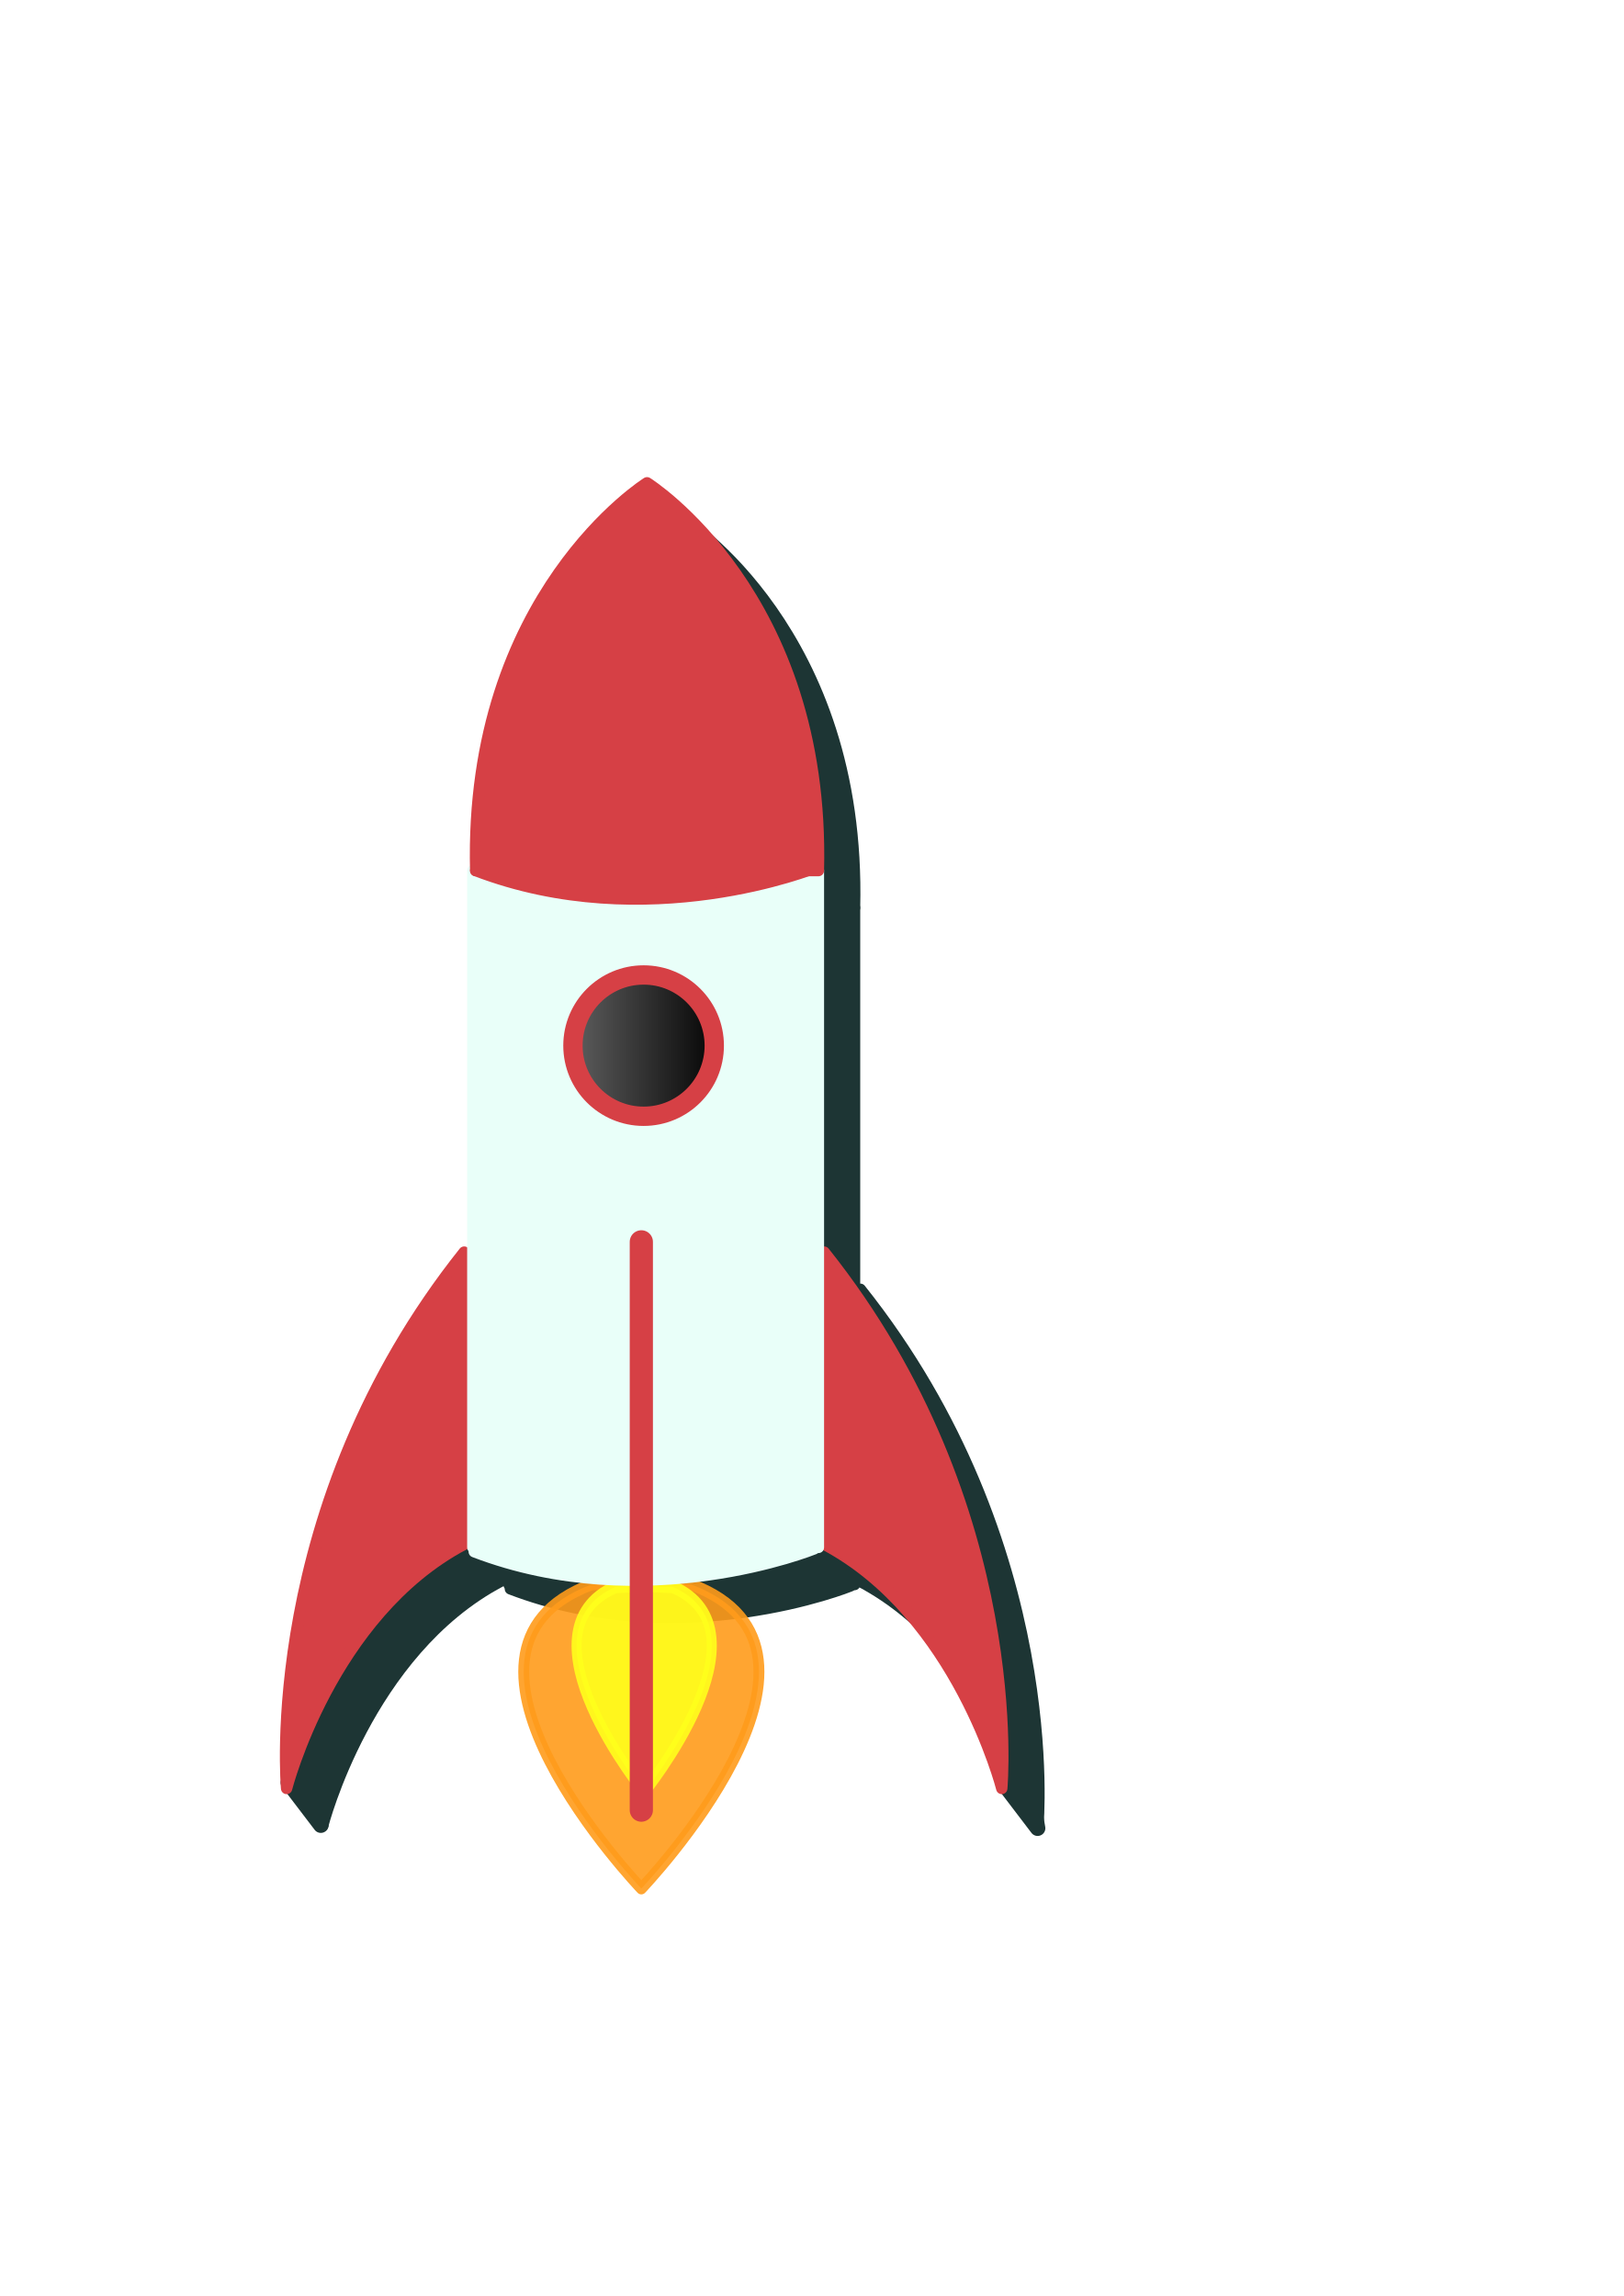
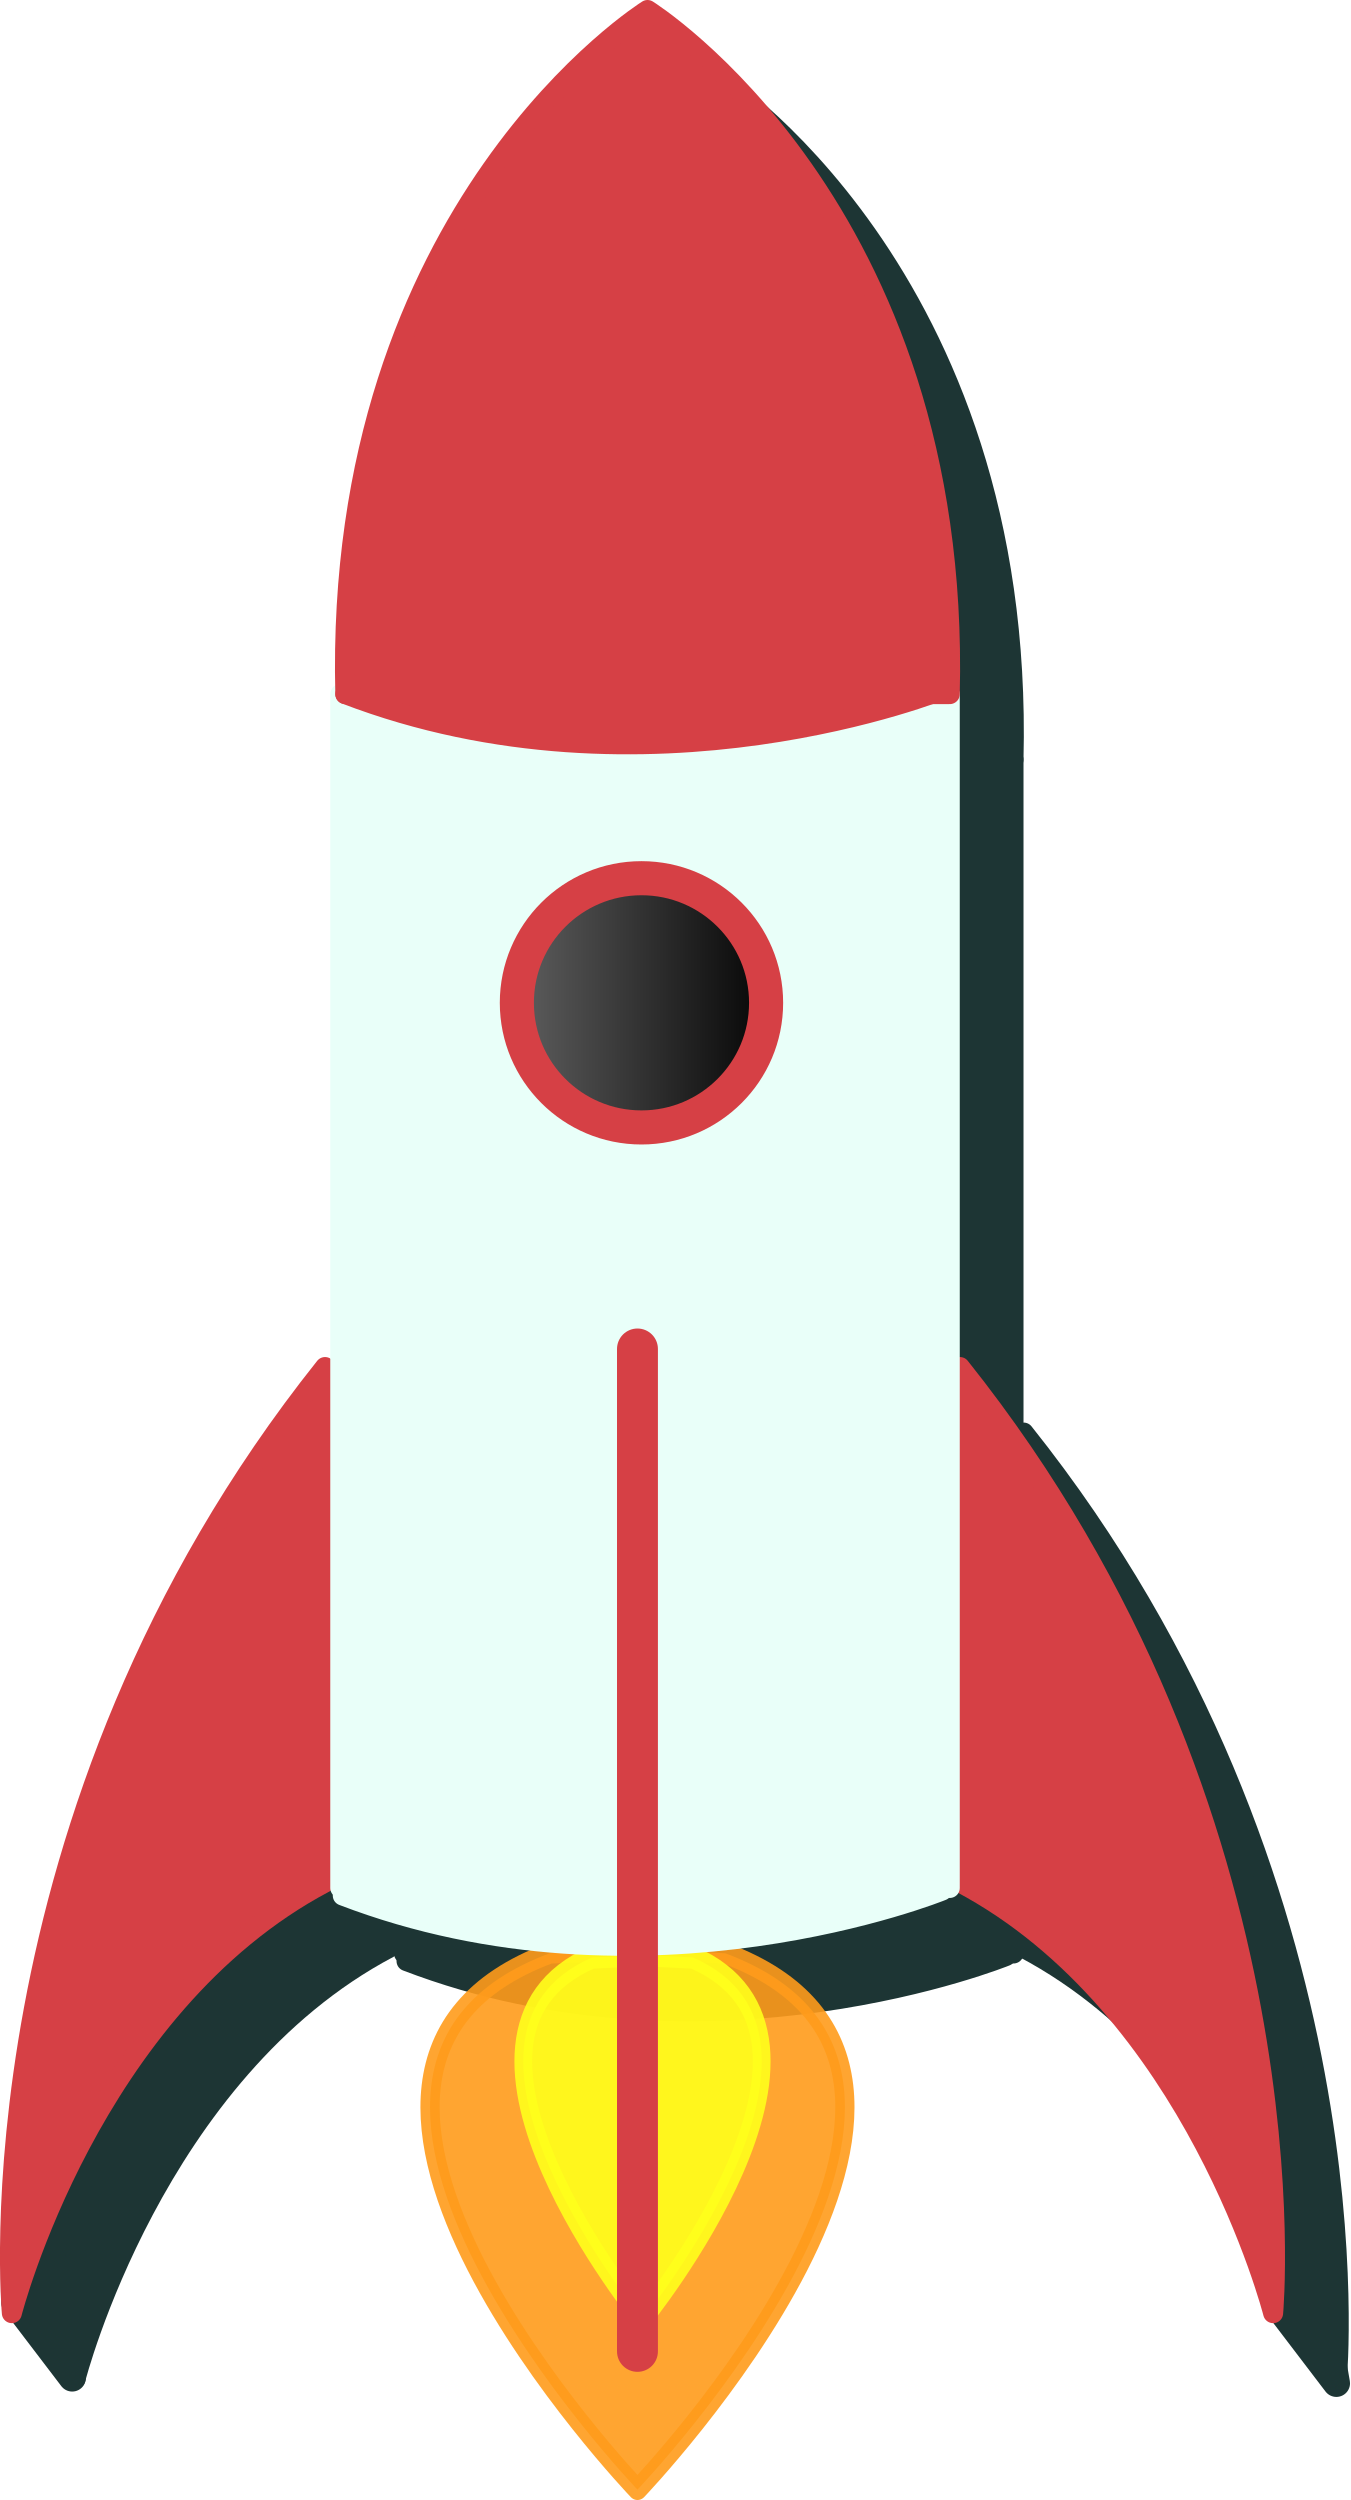
- <svg xmlns="http://www.w3.org/2000/svg" xmlns:xlink="http://www.w3.org/1999/xlink" width="210mm" height="297mm" viewBox="0 0 210 297" version="1.1" id="svg5">
+ <svg xmlns="http://www.w3.org/2000/svg" xmlns:xlink="http://www.w3.org/1999/xlink" width="99.001mm" height="183.333mm" viewBox="0 0 99.001 183.333" version="1.1" id="svg5">
  <defs id="defs2">
    <linearGradient id="linearGradient12099">
      <stop style="stop-color:#e9fff9;stop-opacity:1;" offset="0" id="stop12095" />
      <stop style="stop-color:#e9fff9;stop-opacity:1;" offset="1" id="stop12097" />
    </linearGradient>
    <linearGradient id="linearGradient6855">
      <stop style="stop-color:#646464;stop-opacity:1;" offset="0" id="stop6851" />
      <stop style="stop-color:#000000;stop-opacity:1;" offset="1" id="stop6853" />
    </linearGradient>
    <linearGradient xlink:href="#linearGradient6855" id="linearGradient6881" x1="77.084" y1="131.023" x2="97.863" y2="131.023" gradientUnits="userSpaceOnUse" gradientTransform="translate(-4.233333,4.233333)" />
    <linearGradient xlink:href="#linearGradient12099" id="linearGradient12101" x1="60.418" y1="156.392" x2="106.581" y2="156.392" gradientUnits="userSpaceOnUse" />
  </defs>
-   <g id="layer1">
+   <g id="layer1" transform="translate(-36.19903,-61.71647)">
    <path style="fill:#1d3534;fill-opacity:1;stroke:#1d3534;stroke-width:2;stroke-linecap:round;stroke-linejoin:round;stroke-dasharray:none;stroke-dashoffset:0;stroke-opacity:1" d="m 134.2,236.491 -4.202,-5.515 1.838,-8.141 z" id="path7974-4" />
    <path style="fill:#1d3534;fill-opacity:1;stroke:#1d3534;stroke-width:2;stroke-linecap:round;stroke-linejoin:round;stroke-dasharray:none;stroke-dashoffset:0;stroke-opacity:1" d="m 41.494,236.097 -4.202,-5.515 4.202,-9.454 z" id="path7974" />
    <path style="fill:#1d3534;fill-opacity:1;stroke:#1d3534;stroke-width:1.465;stroke-linecap:round;stroke-linejoin:round;stroke-dasharray:none;stroke-dashoffset:0;stroke-opacity:1" d="m 66.01,205.531 c 22.164,8.496 43.959,-0.369 43.959,-0.369" id="path6883-3-9" />
    <path style="fill:#1d3534;fill-opacity:1;stroke:#1d3534;stroke-width:1.131;stroke-linecap:round;stroke-linejoin:round;stroke-dasharray:none;stroke-opacity:1" d="m 65.384,169.556 c -20.317,25.489 -17.731,53.563 -17.731,53.563 0,0 4.433,-17.362 17.731,-24.381 z m 35.942,0 c 20.317,25.489 17.731,53.563 17.731,53.563 0,0 -4.433,-17.362 -17.731,-24.381 z" id="path3710-4" class="UnoptimicedTransforms" transform="matrix(1.295372,0,0,1.295372,-19.98608,-52.86734)" />
    <rect style="fill:#1d3534;fill-opacity:1;stroke:#1d3534;stroke-width:1.465;stroke-linecap:round;stroke-linejoin:round;stroke-opacity:1" id="rect3342-4" width="44.698" height="87.549" x="65.826" y="117.424" />
    <circle style="fill:#080000;fill-opacity:1;stroke:#000000;stroke-width:2.5;stroke-linecap:round;stroke-linejoin:round;stroke-dasharray:none;stroke-dashoffset:0;stroke-opacity:0.981" id="path6824-5" cx="87.915" cy="140.063" r="9.139" />
    <path style="fill:#1d3534;fill-opacity:1;stroke:#1d3534;stroke-width:1.465;stroke-linecap:round;stroke-linejoin:round;stroke-opacity:1" d="m 87.918,61.391 c 0,0 -23.051,14.383 -22.164,50.17 H 87.918 110.082 C 110.969,75.773 87.918,61.391 87.918,61.391 Z" id="path3286-4" class="UnoptimicedTransforms" transform="translate(0.4413898,5.864146)" />
    <path style="fill:#1d3534;fill-opacity:1;stroke:#1d3534;stroke-width:1.465;stroke-linecap:round;stroke-linejoin:round;stroke-dasharray:none;stroke-dashoffset:0;stroke-opacity:1" d="m 66.195,117.424 c 22.164,8.496 43.959,-0.369 43.959,-0.369" id="path6883-1" />
    <path style="fill:#ff9b1b;fill-opacity:0.9;stroke:#ff9b1b;stroke-width:2.104;stroke-linecap:round;stroke-linejoin:round;stroke-dasharray:none;stroke-dashoffset:0;stroke-opacity:0.9" d="m 87.18,198.738 -9.605,0.369 c -34.354,11.821 9.605,54.303 9.605,54.303 0,0 43.958,-42.482 9.604,-54.303 z" id="path4580" class="UnoptimicedTransforms" transform="matrix(0.6693217,0,0,0.7243661,24.59483,60.72621)" />
    <path style="fill:#ffff1b;fill-opacity:0.9;stroke:#ffff1b;stroke-width:3.379;stroke-linecap:round;stroke-linejoin:round;stroke-dasharray:none;stroke-dashoffset:0;stroke-opacity:0.9" d="m 87.18,198.738 -9.605,0.369 c -34.354,11.821 9.605,54.303 9.605,54.303 0,0 43.958,-42.482 9.604,-54.303 z" id="path4580-1" class="UnoptimicedTransforms" transform="matrix(0.3846704,0,0,0.4885785,49.78003,107.9822)" />
    <path style="fill:#e9fff9;fill-opacity:1;stroke:#e9fff9;stroke-width:1.465;stroke-linecap:round;stroke-linejoin:round;stroke-dasharray:none;stroke-dashoffset:0;stroke-opacity:1" d="m 61.336,200.725 c 22.164,8.496 43.959,-0.369 43.959,-0.369" id="path6883-3" />
    <path style="fill:#d64045;fill-opacity:1;stroke:#d64045;stroke-width:1.131;stroke-linecap:round;stroke-linejoin:round;stroke-dasharray:none;stroke-opacity:1" d="m 65.384,169.556 c -20.317,25.489 -17.731,53.563 -17.731,53.563 0,0 4.433,-17.362 17.731,-24.381 z m 35.942,0 c 20.317,25.489 17.731,53.563 17.731,53.563 0,0 -4.433,-17.362 -17.731,-24.381 z" id="path3710" class="UnoptimicedTransforms" transform="matrix(1.295372,0,0,1.295372,-24.6608,-57.67315)" />
    <rect style="fill:url(#linearGradient12101);fill-opacity:1;stroke:#e9fff9;stroke-width:1.465;stroke-linecap:round;stroke-linejoin:round;stroke-opacity:1" id="rect3342" width="44.698" height="87.549" x="61.151" y="112.618" />
    <path style="fill:#d64045;fill-opacity:1;stroke:#d64045;stroke-width:3;stroke-linecap:round;stroke-linejoin:round;stroke-dasharray:none;stroke-dashoffset:0;stroke-opacity:1" d="m 82.946,160.64 v 73.511" id="path6608" />
    <circle style="fill:url(#linearGradient6881);fill-opacity:1;stroke:#d64045;stroke-width:2.5;stroke-linecap:round;stroke-linejoin:round;stroke-dasharray:none;stroke-dashoffset:0;stroke-opacity:1" id="path6824" cx="83.24" cy="135.257" r="9.139" />
    <path style="fill:#d64045;fill-opacity:1;stroke:#d64045;stroke-width:1.465;stroke-linecap:round;stroke-linejoin:round;stroke-opacity:1" d="m 87.918,61.391 c 0,0 -23.051,14.383 -22.164,50.17 H 87.918 110.082 C 110.969,75.773 87.918,61.391 87.918,61.391 Z" id="path3286" class="UnoptimicedTransforms" transform="translate(-4.233333,1.058333)" />
    <path style="fill:#d64045;fill-opacity:1;stroke:#d64045;stroke-width:1.465;stroke-linecap:round;stroke-linejoin:round;stroke-dasharray:none;stroke-dashoffset:0;stroke-opacity:1" d="m 61.52,112.618 c 22.164,8.496 43.959,-0.369 43.959,-0.369" id="path6883" />
  </g>
</svg>
